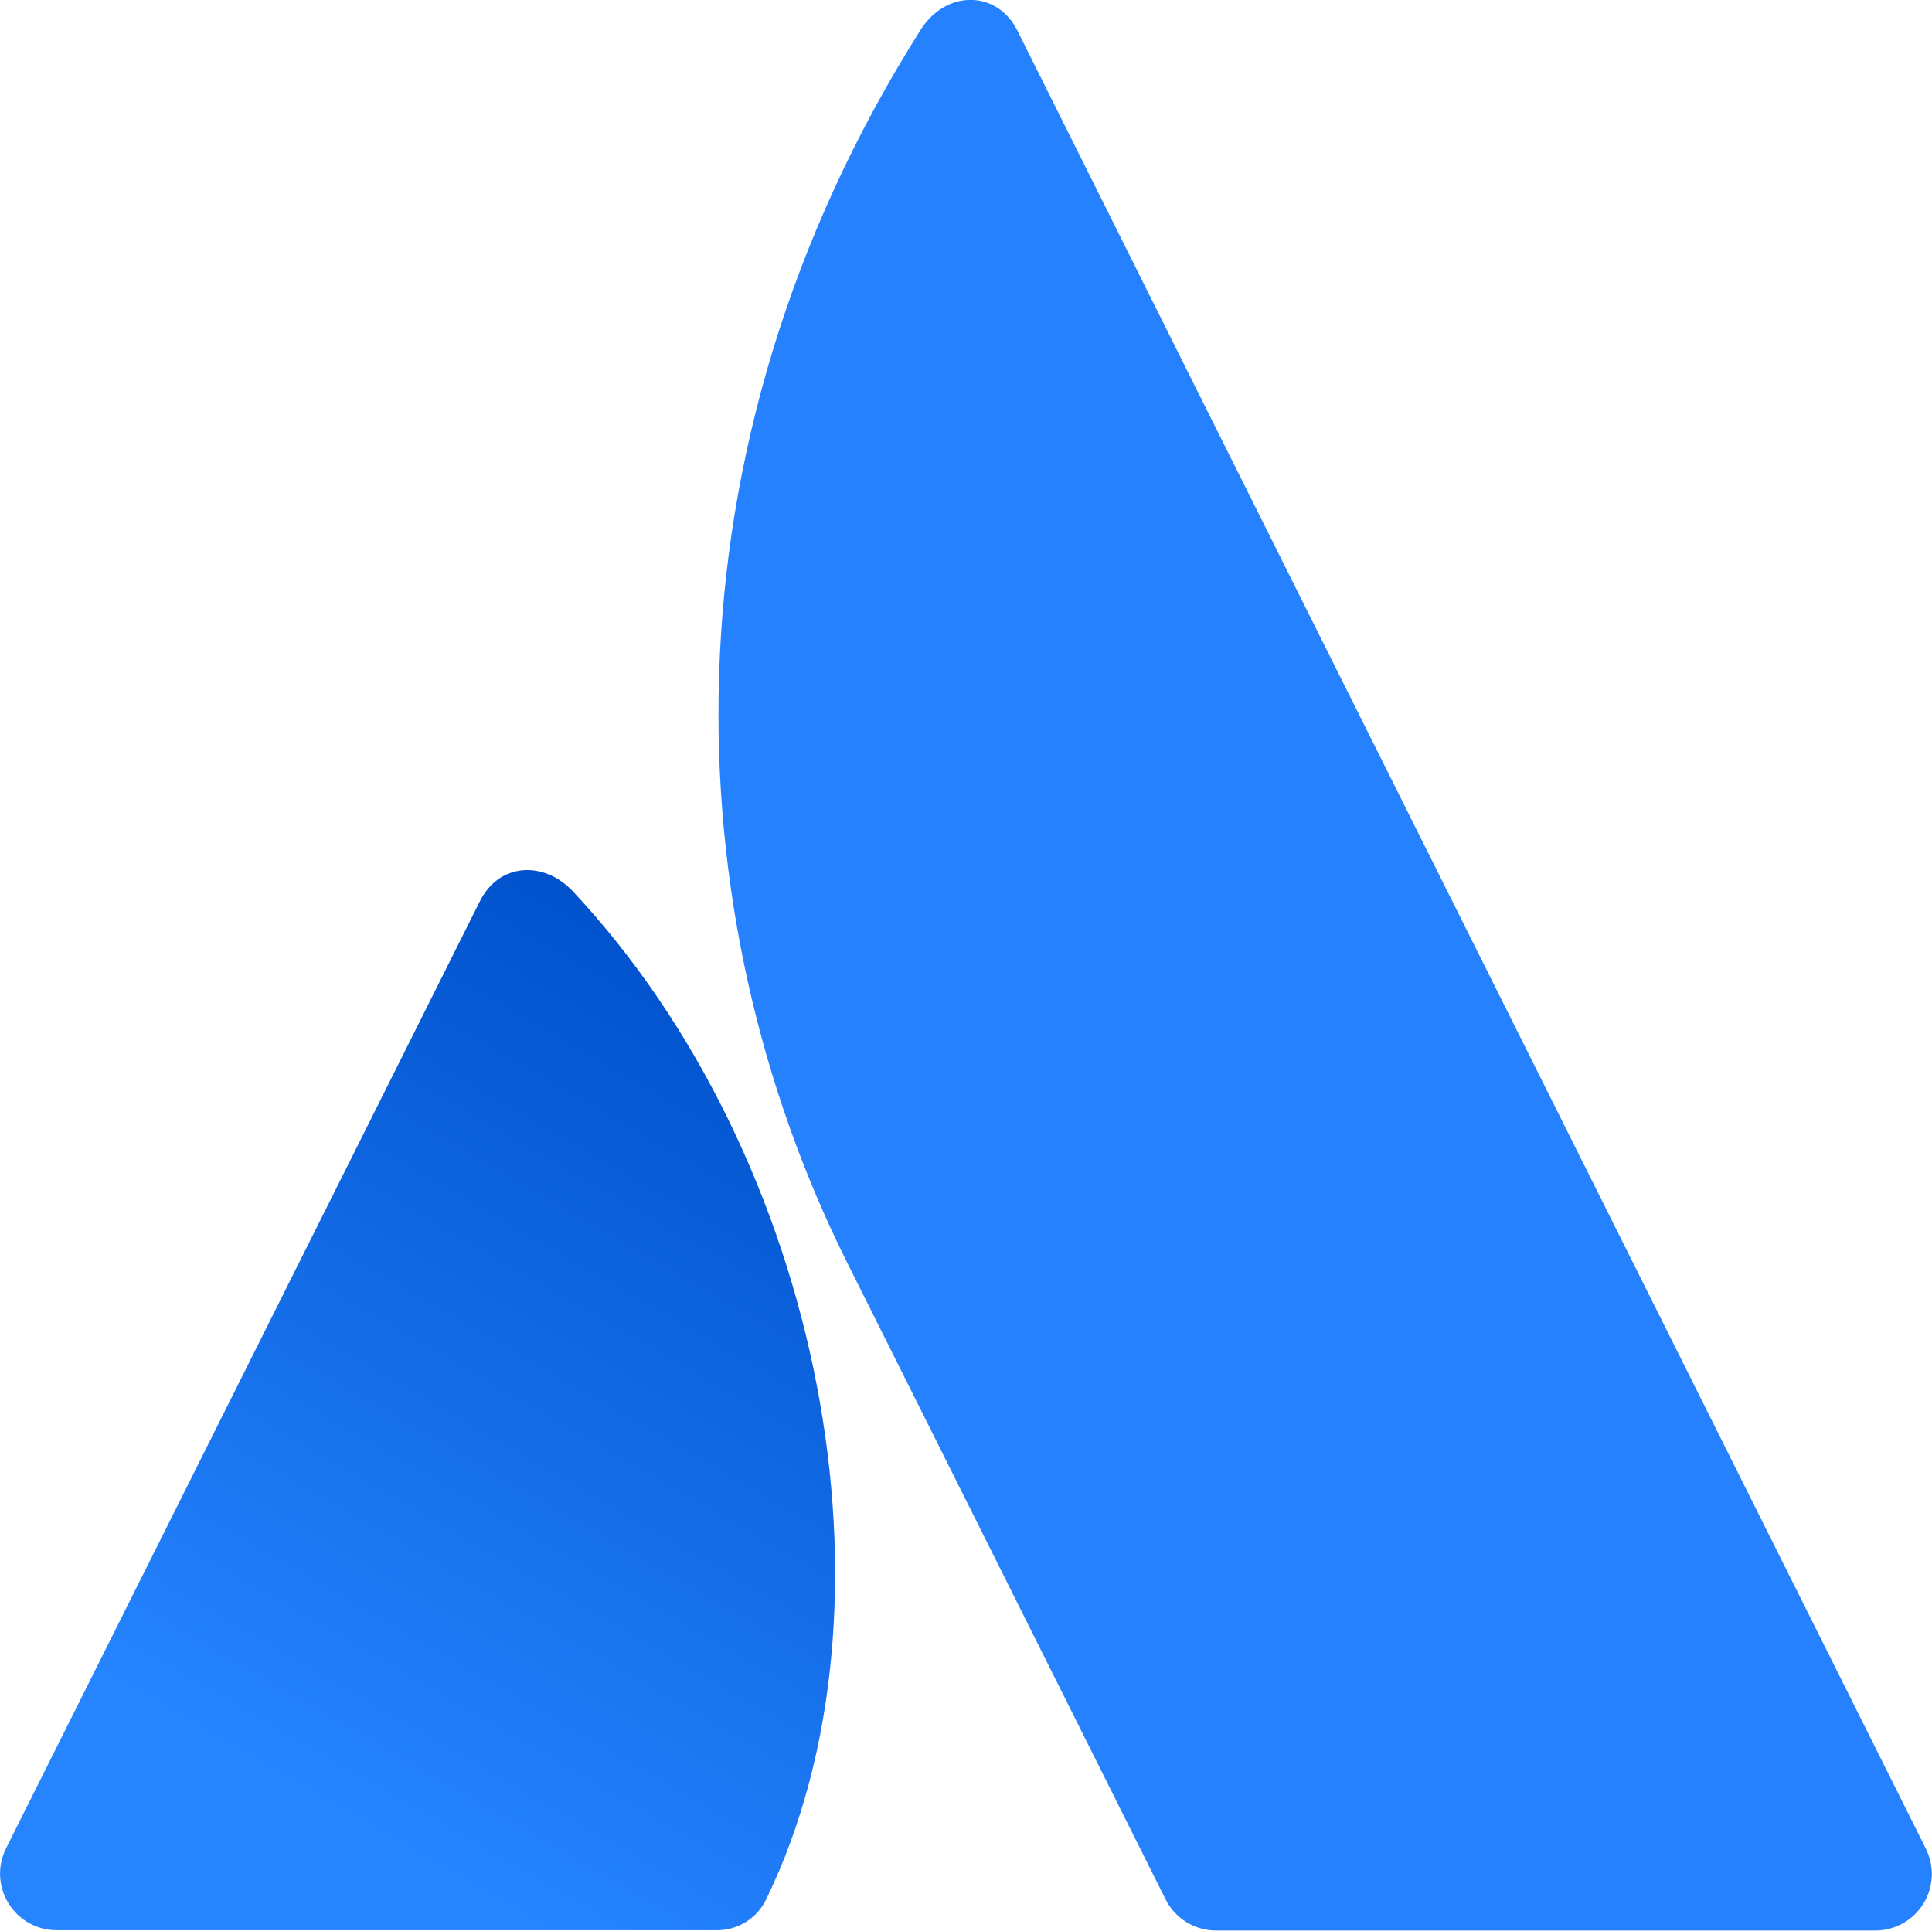
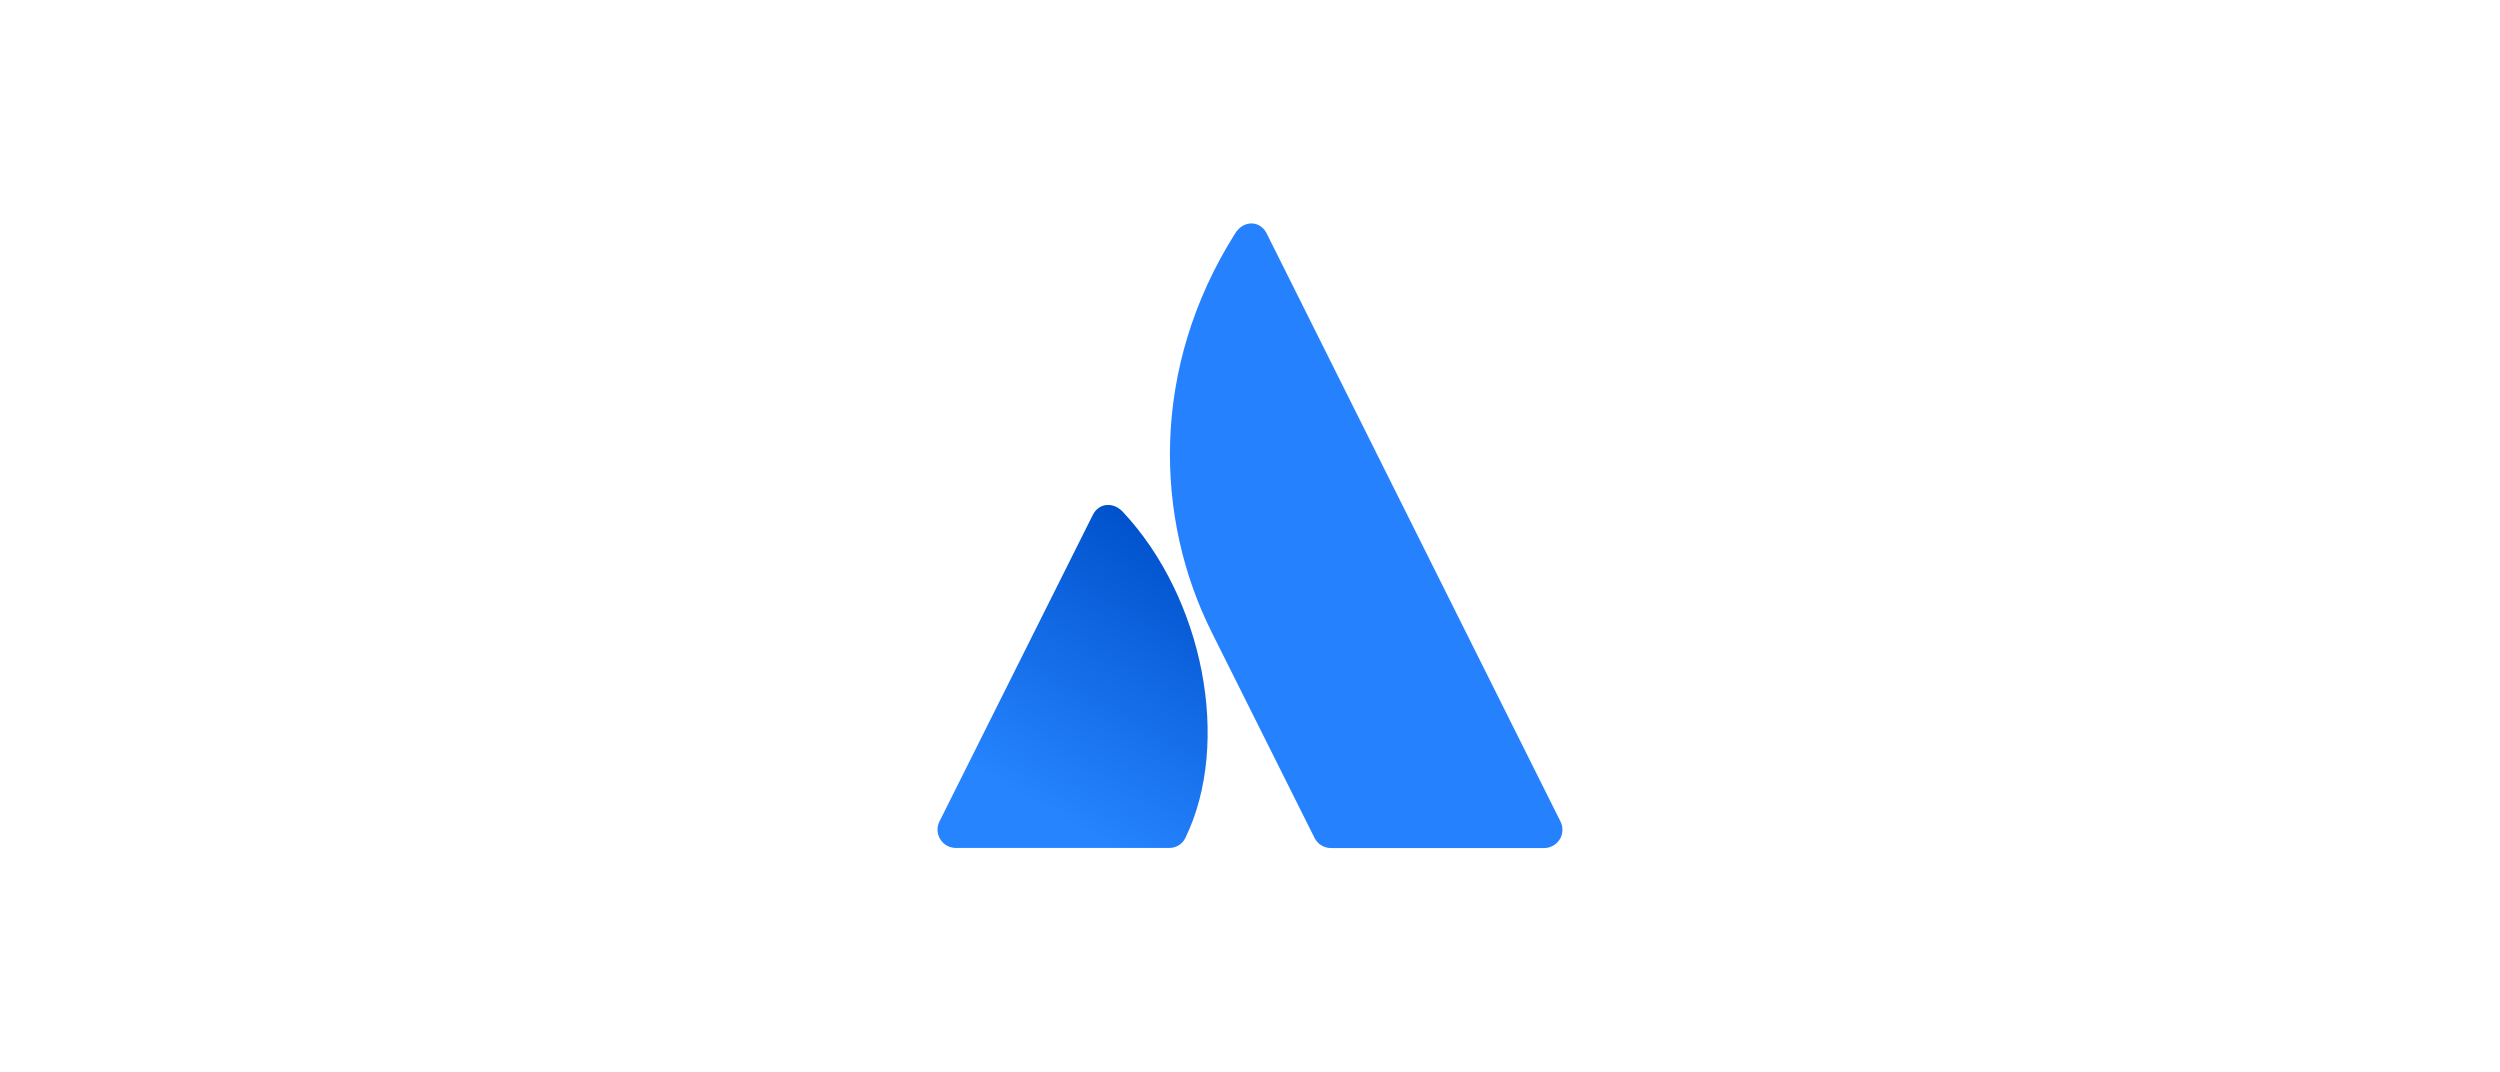
- <svg xmlns="http://www.w3.org/2000/svg" viewBox="0 0 182.36 182.22">
+ <svg xmlns="http://www.w3.org/2000/svg" width="280" height="120" viewBox="0 0 280 120">
  <defs>
    <linearGradient id="atlassian-gradient" x1="78.58" y1="97.95" x2="31.41" y2="179.65" gradientUnits="userSpaceOnUse">
      <stop offset="0" stop-color="#0052cc" />
      <stop offset="0.92" stop-color="#2684ff" />
    </linearGradient>
  </defs>
-   <path fill="url(#atlassian-gradient)" d="M54.08,84.15c-2.72-2.91-7-2.75-8.82,1L.57,174.48a5.34,5.34,0,0,0,4.78,7.73H67.58a5.15,5.15,0,0,0,4.78-3C85.78,151.52,77.65,109.33,54.08,84.15Z" />
-   <path fill="#2681ff" d="M86.87,2.86c-25,39.6-23.35,83.46-6.88,116.38l30,60a5.34,5.34,0,0,0,4.78,3H177a5.34,5.34,0,0,0,4.78-7.73S98.06,7,96,2.83C94.07-.92,89.29-1,86.87,2.86Z" />
+   <svg x="105" y="25" width="70" height="70" viewBox="0 0 182.36 182.22">
+     <path fill="url(#atlassian-gradient)" d="M54.08,84.15c-2.72-2.91-7-2.75-8.82,1L.57,174.48a5.34,5.34,0,0,0,4.78,7.73H67.58a5.15,5.15,0,0,0,4.78-3C85.78,151.52,77.65,109.33,54.08,84.15Z" />
+     <path fill="#2681ff" d="M86.87,2.86c-25,39.6-23.35,83.46-6.88,116.38l30,60a5.34,5.34,0,0,0,4.78,3H177a5.34,5.34,0,0,0,4.78-7.73S98.06,7,96,2.83C94.07-.92,89.29-1,86.87,2.86Z" />
+   </svg>
</svg>
